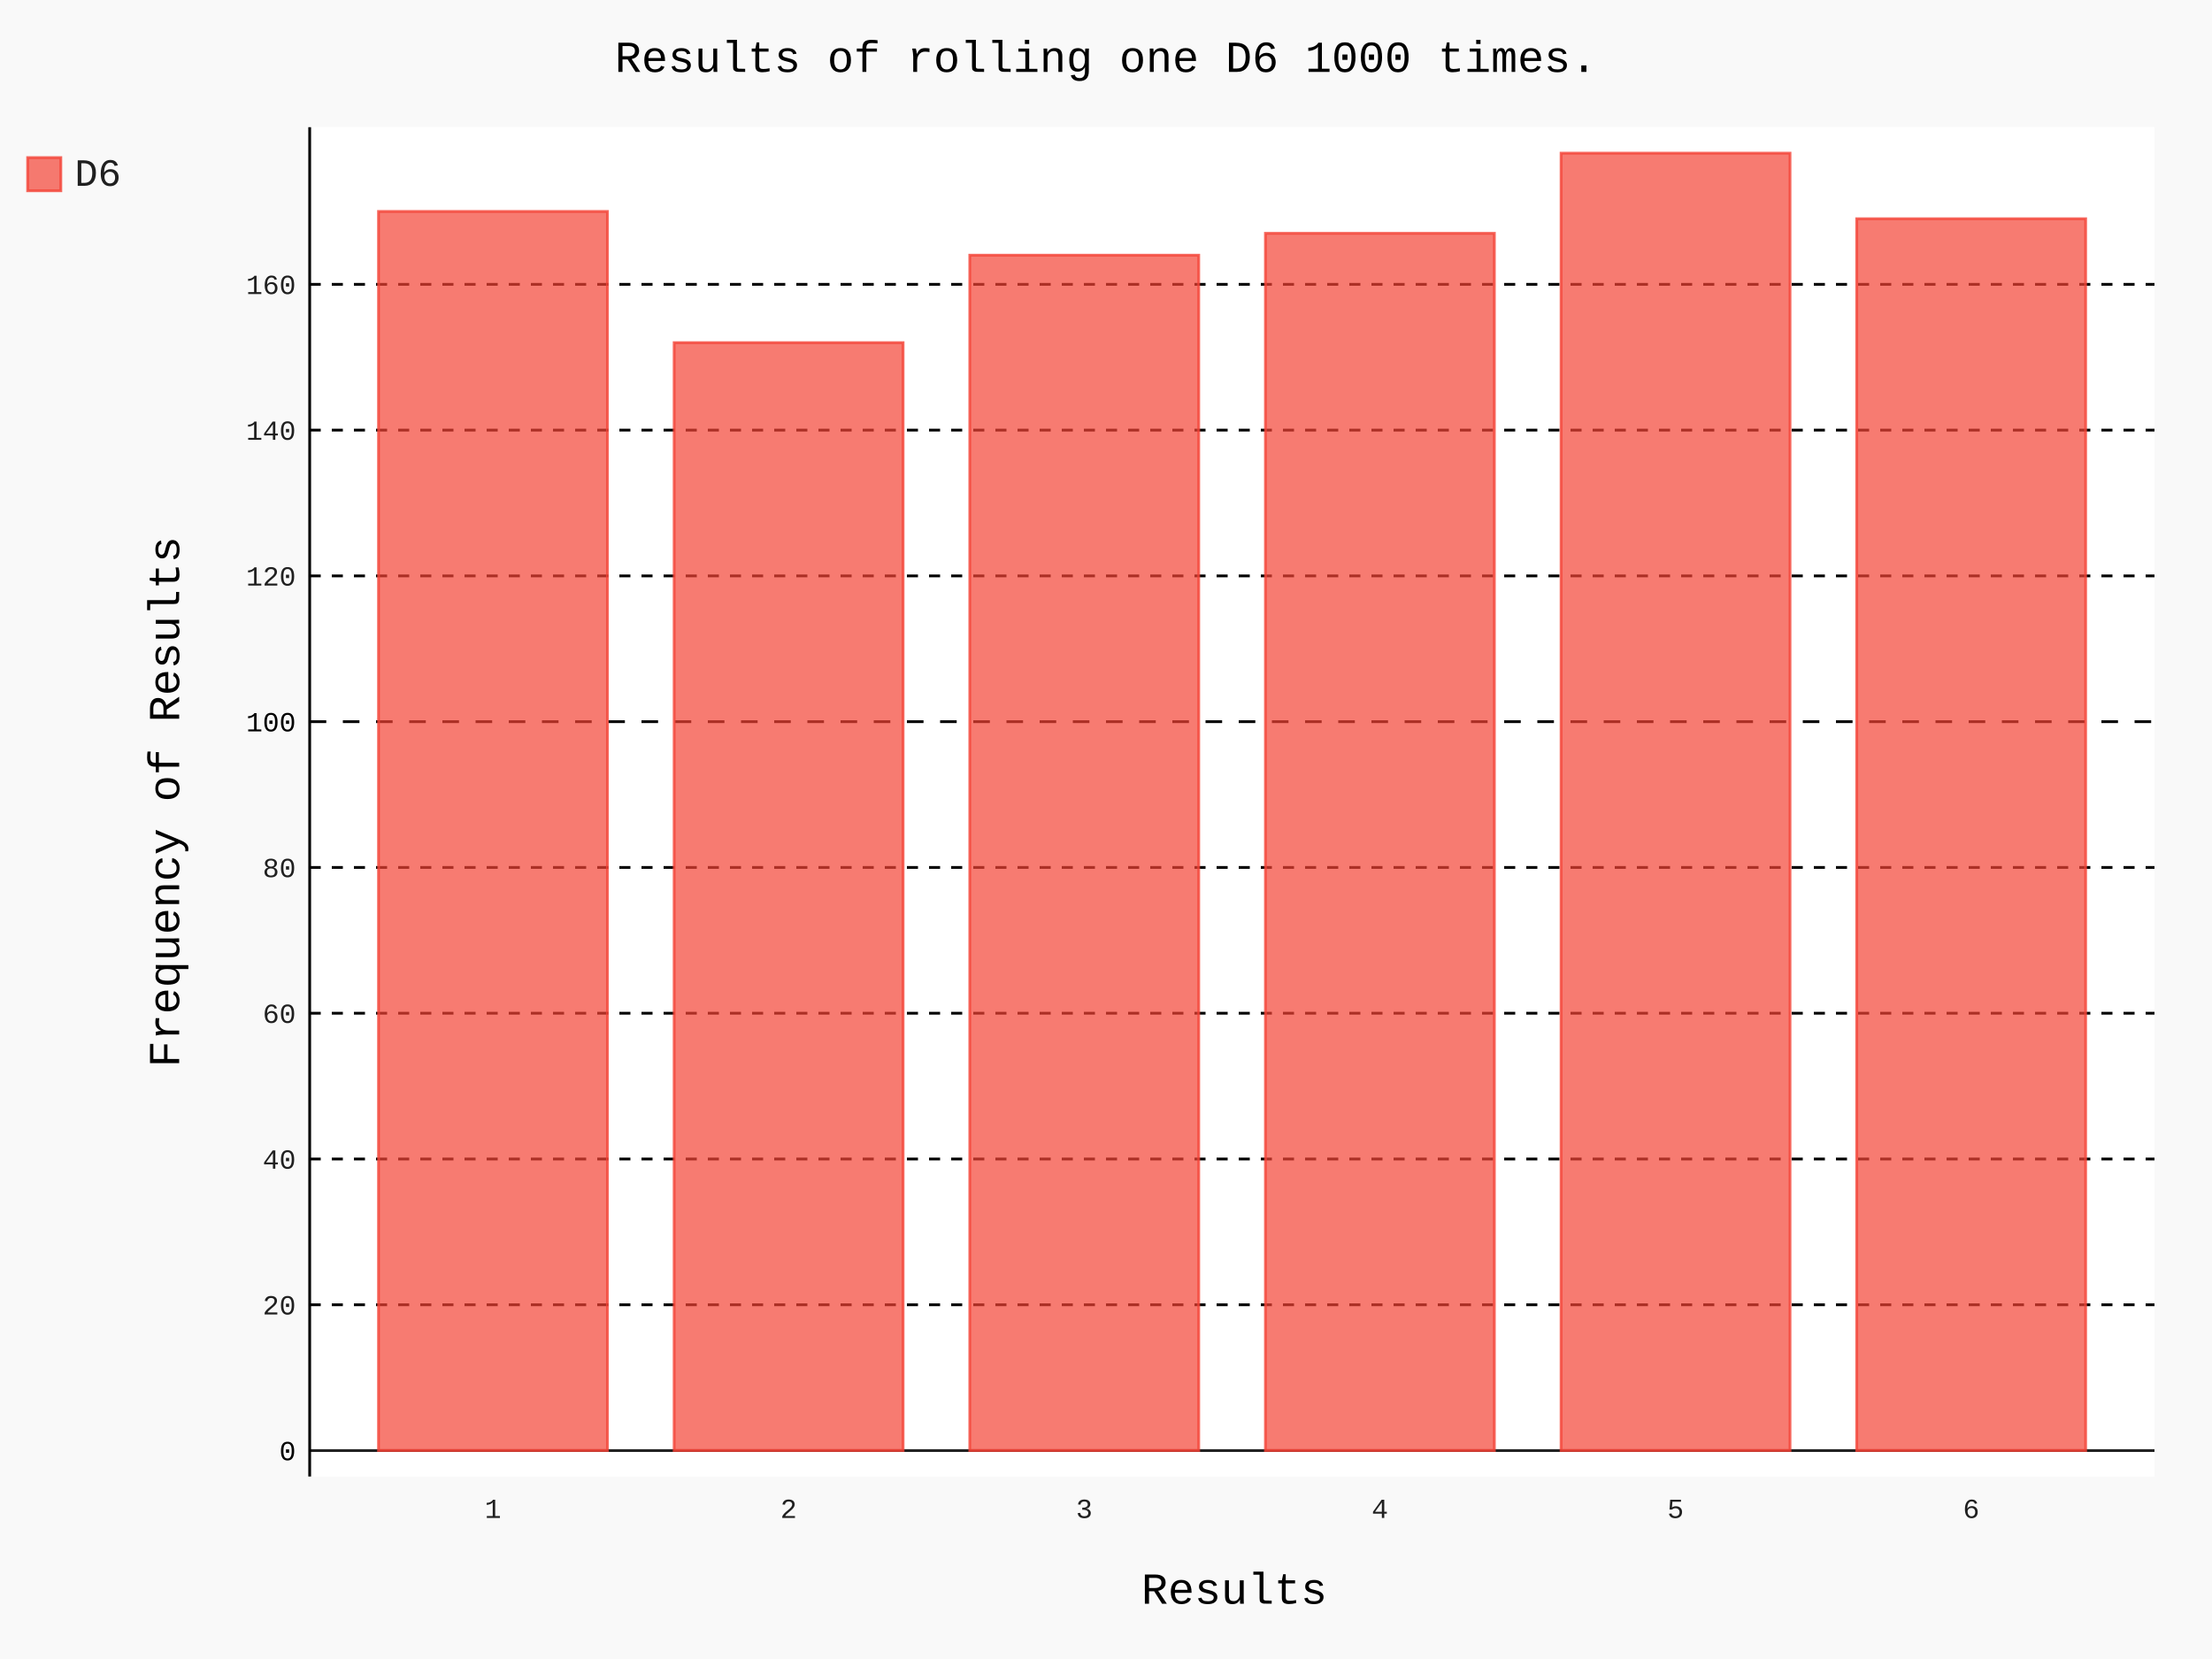
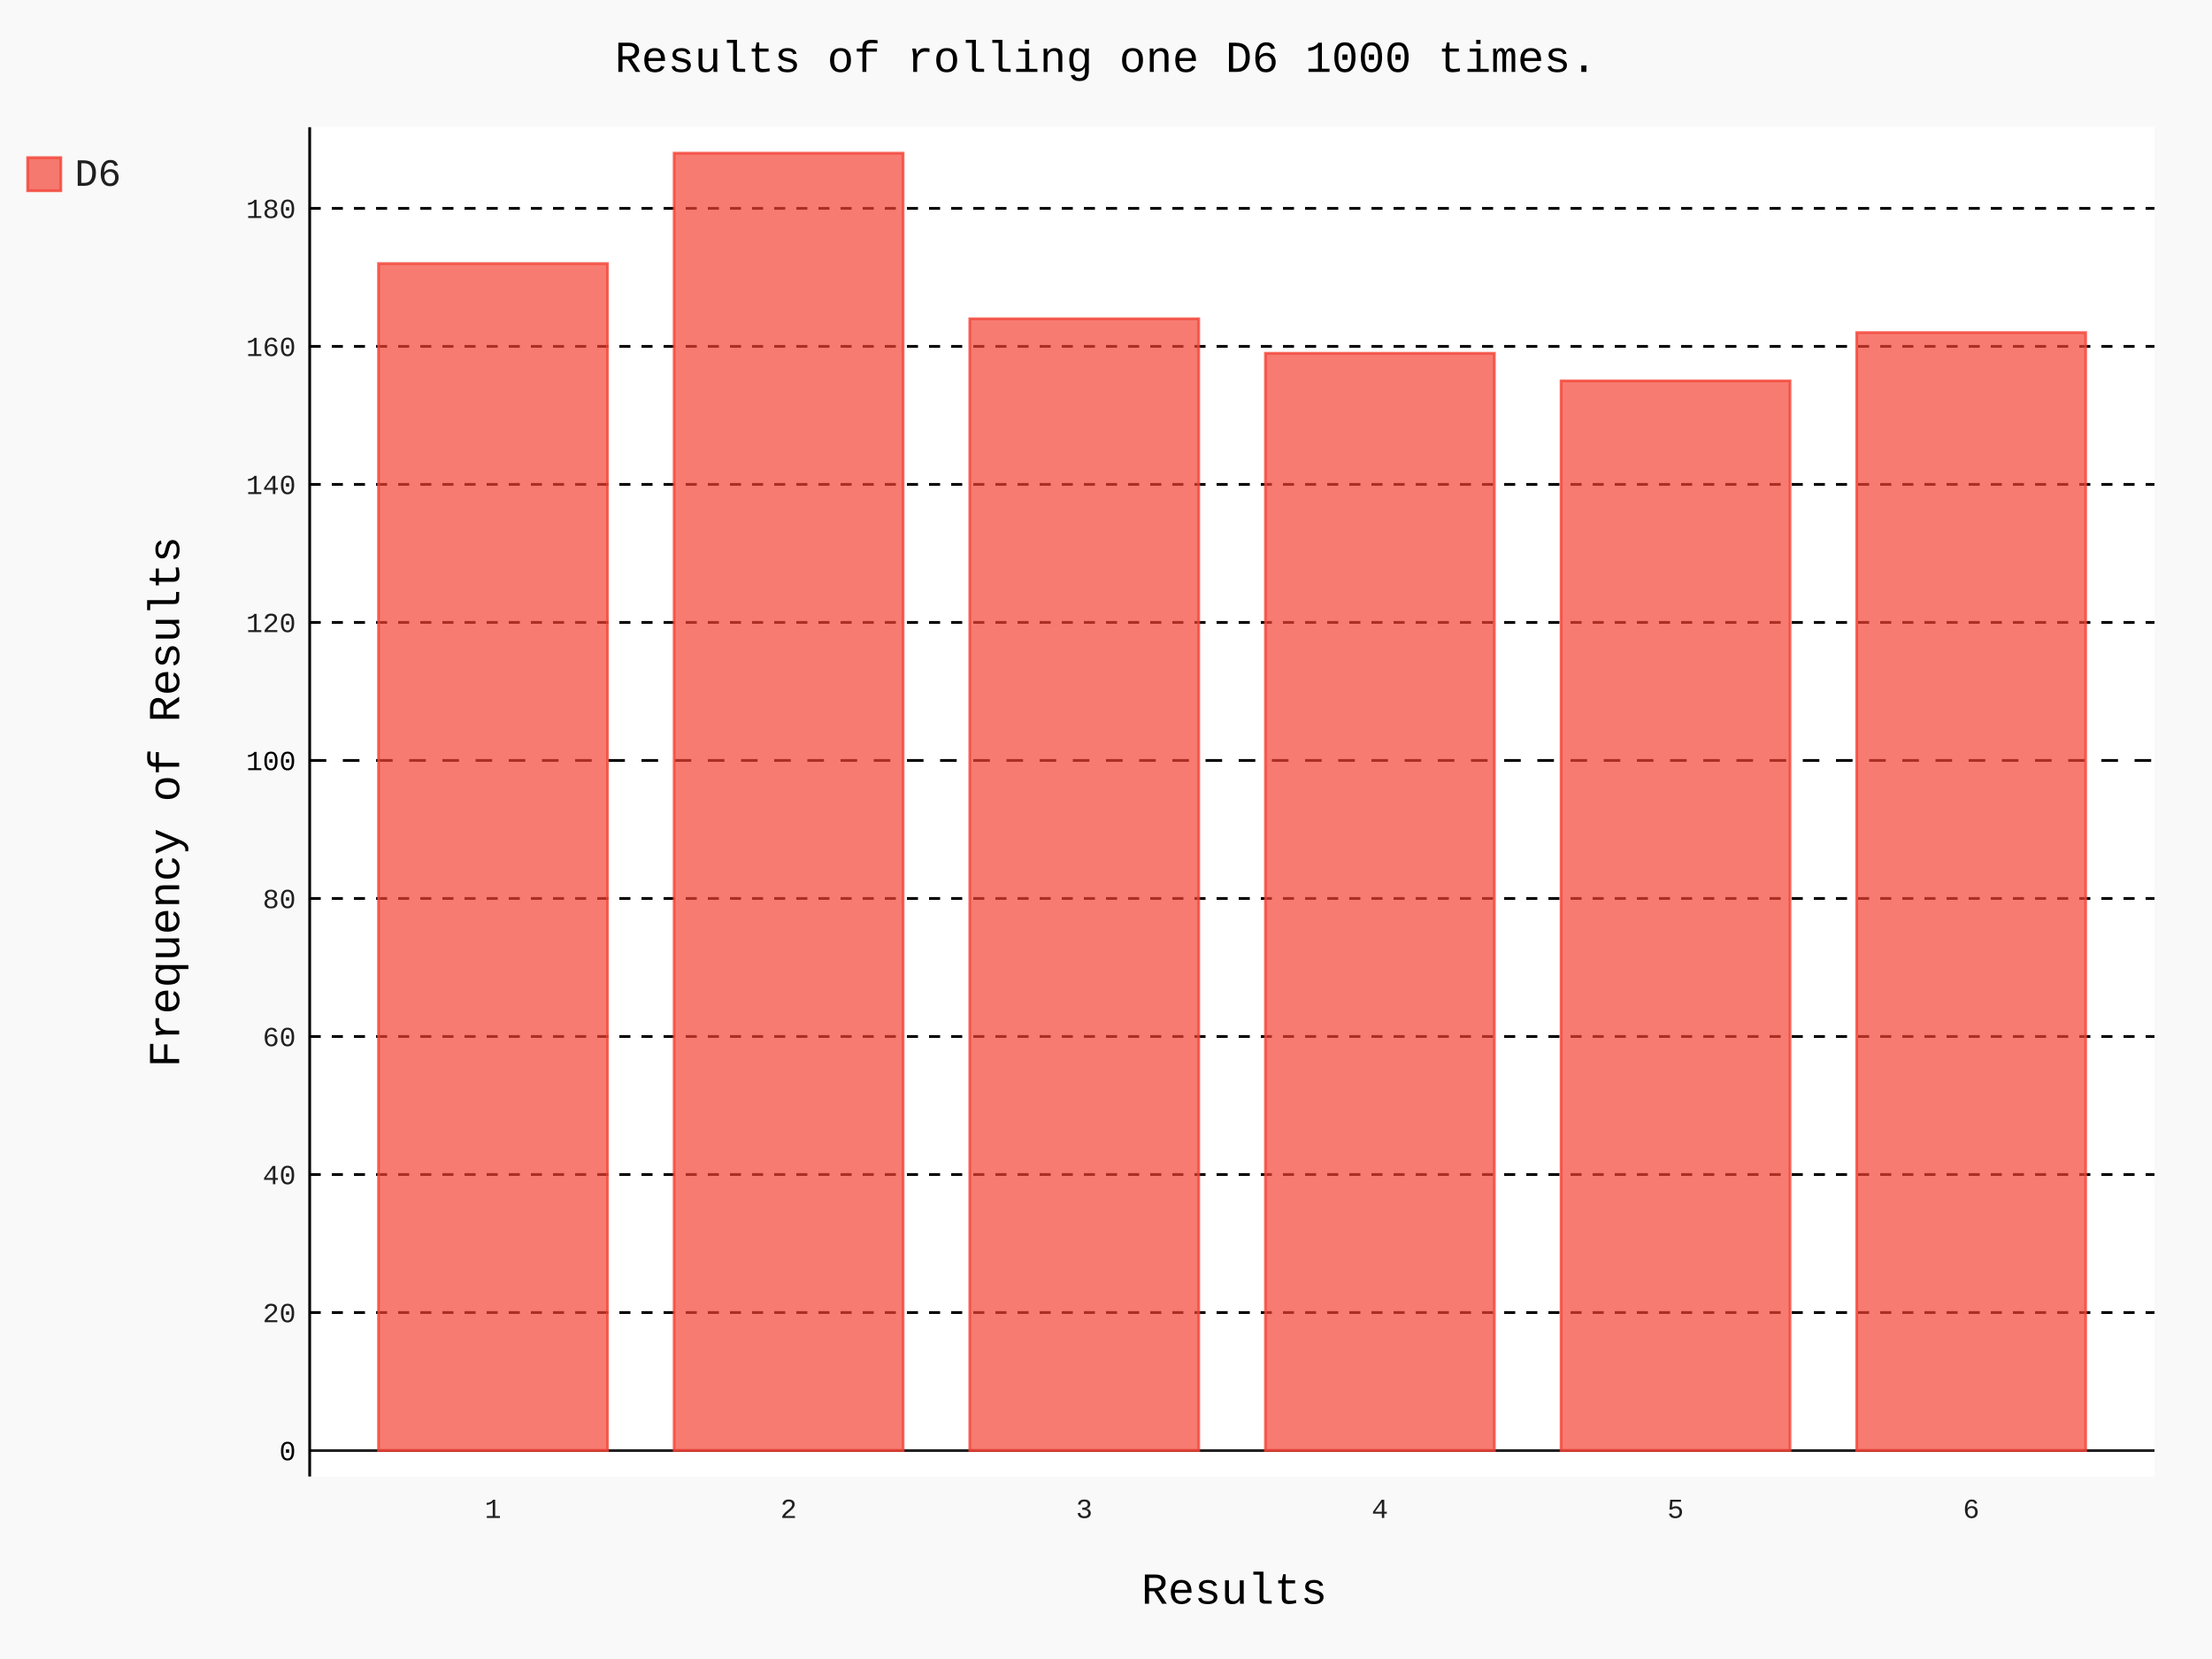
- <svg xmlns="http://www.w3.org/2000/svg" id="chart-a52bfd08-9f66-47a9-9ec5-6321836754e1" class="pygal-chart" viewBox="0 0 800 600">
+ <svg xmlns="http://www.w3.org/2000/svg" id="chart-e3e13f06-133a-40d8-a6a8-10fc4ef2b8c2" class="pygal-chart" viewBox="0 0 800 600">
  <defs>
-     <style type="text/css">#chart-a52bfd08-9f66-47a9-9ec5-6321836754e1{-webkit-user-select:none;-webkit-font-smoothing:antialiased;font-family:Consolas,"Liberation Mono",Menlo,Courier,monospace}#chart-a52bfd08-9f66-47a9-9ec5-6321836754e1 .title{font-family:Consolas,"Liberation Mono",Menlo,Courier,monospace;font-size:16px}#chart-a52bfd08-9f66-47a9-9ec5-6321836754e1 .legends .legend text{font-family:Consolas,"Liberation Mono",Menlo,Courier,monospace;font-size:14px}#chart-a52bfd08-9f66-47a9-9ec5-6321836754e1 .axis text{font-family:Consolas,"Liberation Mono",Menlo,Courier,monospace;font-size:10px}#chart-a52bfd08-9f66-47a9-9ec5-6321836754e1 .axis text.major{font-family:Consolas,"Liberation Mono",Menlo,Courier,monospace;font-size:10px}#chart-a52bfd08-9f66-47a9-9ec5-6321836754e1 .text-overlay text.value{font-family:Consolas,"Liberation Mono",Menlo,Courier,monospace;font-size:16px}#chart-a52bfd08-9f66-47a9-9ec5-6321836754e1 .text-overlay text.label{font-family:Consolas,"Liberation Mono",Menlo,Courier,monospace;font-size:10px}#chart-a52bfd08-9f66-47a9-9ec5-6321836754e1 .tooltip{font-family:Consolas,"Liberation Mono",Menlo,Courier,monospace;font-size:14px}#chart-a52bfd08-9f66-47a9-9ec5-6321836754e1 text.no_data{font-family:Consolas,"Liberation Mono",Menlo,Courier,monospace;font-size:64px}
- #chart-a52bfd08-9f66-47a9-9ec5-6321836754e1{background-color:rgba(249,249,249,1)}#chart-a52bfd08-9f66-47a9-9ec5-6321836754e1 path,#chart-a52bfd08-9f66-47a9-9ec5-6321836754e1 line,#chart-a52bfd08-9f66-47a9-9ec5-6321836754e1 rect,#chart-a52bfd08-9f66-47a9-9ec5-6321836754e1 circle{-webkit-transition:150ms;-moz-transition:150ms;transition:150ms}#chart-a52bfd08-9f66-47a9-9ec5-6321836754e1 .graph &gt; .background{fill:rgba(249,249,249,1)}#chart-a52bfd08-9f66-47a9-9ec5-6321836754e1 .plot &gt; .background{fill:rgba(255,255,255,1)}#chart-a52bfd08-9f66-47a9-9ec5-6321836754e1 .graph{fill:rgba(0,0,0,.87)}#chart-a52bfd08-9f66-47a9-9ec5-6321836754e1 text.no_data{fill:rgba(0,0,0,1)}#chart-a52bfd08-9f66-47a9-9ec5-6321836754e1 .title{fill:rgba(0,0,0,1)}#chart-a52bfd08-9f66-47a9-9ec5-6321836754e1 .legends .legend text{fill:rgba(0,0,0,.87)}#chart-a52bfd08-9f66-47a9-9ec5-6321836754e1 .legends .legend:hover text{fill:rgba(0,0,0,1)}#chart-a52bfd08-9f66-47a9-9ec5-6321836754e1 .axis .line{stroke:rgba(0,0,0,1)}#chart-a52bfd08-9f66-47a9-9ec5-6321836754e1 .axis .guide.line{stroke:rgba(0,0,0,.54)}#chart-a52bfd08-9f66-47a9-9ec5-6321836754e1 .axis .major.line{stroke:rgba(0,0,0,.87)}#chart-a52bfd08-9f66-47a9-9ec5-6321836754e1 .axis text.major{fill:rgba(0,0,0,1)}#chart-a52bfd08-9f66-47a9-9ec5-6321836754e1 .axis.y .guides:hover .guide.line,#chart-a52bfd08-9f66-47a9-9ec5-6321836754e1 .line-graph .axis.x .guides:hover .guide.line,#chart-a52bfd08-9f66-47a9-9ec5-6321836754e1 .stackedline-graph .axis.x .guides:hover .guide.line,#chart-a52bfd08-9f66-47a9-9ec5-6321836754e1 .xy-graph .axis.x .guides:hover .guide.line{stroke:rgba(0,0,0,1)}#chart-a52bfd08-9f66-47a9-9ec5-6321836754e1 .axis .guides:hover text{fill:rgba(0,0,0,1)}#chart-a52bfd08-9f66-47a9-9ec5-6321836754e1 .reactive{fill-opacity:.7;stroke-opacity:.8;stroke-width:1}#chart-a52bfd08-9f66-47a9-9ec5-6321836754e1 .ci{stroke:rgba(0,0,0,.87)}#chart-a52bfd08-9f66-47a9-9ec5-6321836754e1 .reactive.active,#chart-a52bfd08-9f66-47a9-9ec5-6321836754e1 .active .reactive{fill-opacity:.8;stroke-opacity:.9;stroke-width:4}#chart-a52bfd08-9f66-47a9-9ec5-6321836754e1 .ci .reactive.active{stroke-width:1.5}#chart-a52bfd08-9f66-47a9-9ec5-6321836754e1 .series text{fill:rgba(0,0,0,1)}#chart-a52bfd08-9f66-47a9-9ec5-6321836754e1 .tooltip rect{fill:rgba(255,255,255,1);stroke:rgba(0,0,0,1);-webkit-transition:opacity 150ms;-moz-transition:opacity 150ms;transition:opacity 150ms}#chart-a52bfd08-9f66-47a9-9ec5-6321836754e1 .tooltip .label{fill:rgba(0,0,0,.87)}#chart-a52bfd08-9f66-47a9-9ec5-6321836754e1 .tooltip .label{fill:rgba(0,0,0,.87)}#chart-a52bfd08-9f66-47a9-9ec5-6321836754e1 .tooltip .legend{font-size:.8em;fill:rgba(0,0,0,.54)}#chart-a52bfd08-9f66-47a9-9ec5-6321836754e1 .tooltip .x_label{font-size:.6em;fill:rgba(0,0,0,1)}#chart-a52bfd08-9f66-47a9-9ec5-6321836754e1 .tooltip .xlink{font-size:.5em;text-decoration:underline}#chart-a52bfd08-9f66-47a9-9ec5-6321836754e1 .tooltip .value{font-size:1.5em}#chart-a52bfd08-9f66-47a9-9ec5-6321836754e1 .bound{font-size:.5em}#chart-a52bfd08-9f66-47a9-9ec5-6321836754e1 .max-value{font-size:.75em;fill:rgba(0,0,0,.54)}#chart-a52bfd08-9f66-47a9-9ec5-6321836754e1 .map-element{fill:rgba(255,255,255,1);stroke:rgba(0,0,0,.54) !important}#chart-a52bfd08-9f66-47a9-9ec5-6321836754e1 .map-element .reactive{fill-opacity:inherit;stroke-opacity:inherit}#chart-a52bfd08-9f66-47a9-9ec5-6321836754e1 .color-0,#chart-a52bfd08-9f66-47a9-9ec5-6321836754e1 .color-0 a:visited{stroke:#F44336;fill:#F44336}#chart-a52bfd08-9f66-47a9-9ec5-6321836754e1 .text-overlay .color-0 text{fill:black}
- #chart-a52bfd08-9f66-47a9-9ec5-6321836754e1 text.no_data{text-anchor:middle}#chart-a52bfd08-9f66-47a9-9ec5-6321836754e1 .guide.line{fill:none}#chart-a52bfd08-9f66-47a9-9ec5-6321836754e1 .centered{text-anchor:middle}#chart-a52bfd08-9f66-47a9-9ec5-6321836754e1 .title{text-anchor:middle}#chart-a52bfd08-9f66-47a9-9ec5-6321836754e1 .legends .legend text{fill-opacity:1}#chart-a52bfd08-9f66-47a9-9ec5-6321836754e1 .axis.x text{text-anchor:middle}#chart-a52bfd08-9f66-47a9-9ec5-6321836754e1 .axis.x:not(.web) text[transform]{text-anchor:start}#chart-a52bfd08-9f66-47a9-9ec5-6321836754e1 .axis.x:not(.web) text[transform].backwards{text-anchor:end}#chart-a52bfd08-9f66-47a9-9ec5-6321836754e1 .axis.y text{text-anchor:end}#chart-a52bfd08-9f66-47a9-9ec5-6321836754e1 .axis.y text[transform].backwards{text-anchor:start}#chart-a52bfd08-9f66-47a9-9ec5-6321836754e1 .axis.y2 text{text-anchor:start}#chart-a52bfd08-9f66-47a9-9ec5-6321836754e1 .axis.y2 text[transform].backwards{text-anchor:end}#chart-a52bfd08-9f66-47a9-9ec5-6321836754e1 .axis .guide.line{stroke-dasharray:4,4;stroke:black}#chart-a52bfd08-9f66-47a9-9ec5-6321836754e1 .axis .major.guide.line{stroke-dasharray:6,6;stroke:black}#chart-a52bfd08-9f66-47a9-9ec5-6321836754e1 .horizontal .axis.y .guide.line,#chart-a52bfd08-9f66-47a9-9ec5-6321836754e1 .horizontal .axis.y2 .guide.line,#chart-a52bfd08-9f66-47a9-9ec5-6321836754e1 .vertical .axis.x .guide.line{opacity:0}#chart-a52bfd08-9f66-47a9-9ec5-6321836754e1 .horizontal .axis.always_show .guide.line,#chart-a52bfd08-9f66-47a9-9ec5-6321836754e1 .vertical .axis.always_show .guide.line{opacity:1 !important}#chart-a52bfd08-9f66-47a9-9ec5-6321836754e1 .axis.y .guides:hover .guide.line,#chart-a52bfd08-9f66-47a9-9ec5-6321836754e1 .axis.y2 .guides:hover .guide.line,#chart-a52bfd08-9f66-47a9-9ec5-6321836754e1 .axis.x .guides:hover .guide.line{opacity:1}#chart-a52bfd08-9f66-47a9-9ec5-6321836754e1 .axis .guides:hover text{opacity:1}#chart-a52bfd08-9f66-47a9-9ec5-6321836754e1 .nofill{fill:none}#chart-a52bfd08-9f66-47a9-9ec5-6321836754e1 .subtle-fill{fill-opacity:.2}#chart-a52bfd08-9f66-47a9-9ec5-6321836754e1 .dot{stroke-width:1px;fill-opacity:1;stroke-opacity:1}#chart-a52bfd08-9f66-47a9-9ec5-6321836754e1 .dot.active{stroke-width:5px}#chart-a52bfd08-9f66-47a9-9ec5-6321836754e1 .dot.negative{fill:transparent}#chart-a52bfd08-9f66-47a9-9ec5-6321836754e1 text,#chart-a52bfd08-9f66-47a9-9ec5-6321836754e1 tspan{stroke:none !important}#chart-a52bfd08-9f66-47a9-9ec5-6321836754e1 .series text.active{opacity:1}#chart-a52bfd08-9f66-47a9-9ec5-6321836754e1 .tooltip rect{fill-opacity:.95;stroke-width:.5}#chart-a52bfd08-9f66-47a9-9ec5-6321836754e1 .tooltip text{fill-opacity:1}#chart-a52bfd08-9f66-47a9-9ec5-6321836754e1 .showable{visibility:hidden}#chart-a52bfd08-9f66-47a9-9ec5-6321836754e1 .showable.shown{visibility:visible}#chart-a52bfd08-9f66-47a9-9ec5-6321836754e1 .gauge-background{fill:rgba(229,229,229,1);stroke:none}#chart-a52bfd08-9f66-47a9-9ec5-6321836754e1 .bg-lines{stroke:rgba(249,249,249,1);stroke-width:2px}</style>
+     <style type="text/css">#chart-e3e13f06-133a-40d8-a6a8-10fc4ef2b8c2{-webkit-user-select:none;-webkit-font-smoothing:antialiased;font-family:Consolas,"Liberation Mono",Menlo,Courier,monospace}#chart-e3e13f06-133a-40d8-a6a8-10fc4ef2b8c2 .title{font-family:Consolas,"Liberation Mono",Menlo,Courier,monospace;font-size:16px}#chart-e3e13f06-133a-40d8-a6a8-10fc4ef2b8c2 .legends .legend text{font-family:Consolas,"Liberation Mono",Menlo,Courier,monospace;font-size:14px}#chart-e3e13f06-133a-40d8-a6a8-10fc4ef2b8c2 .axis text{font-family:Consolas,"Liberation Mono",Menlo,Courier,monospace;font-size:10px}#chart-e3e13f06-133a-40d8-a6a8-10fc4ef2b8c2 .axis text.major{font-family:Consolas,"Liberation Mono",Menlo,Courier,monospace;font-size:10px}#chart-e3e13f06-133a-40d8-a6a8-10fc4ef2b8c2 .text-overlay text.value{font-family:Consolas,"Liberation Mono",Menlo,Courier,monospace;font-size:16px}#chart-e3e13f06-133a-40d8-a6a8-10fc4ef2b8c2 .text-overlay text.label{font-family:Consolas,"Liberation Mono",Menlo,Courier,monospace;font-size:10px}#chart-e3e13f06-133a-40d8-a6a8-10fc4ef2b8c2 .tooltip{font-family:Consolas,"Liberation Mono",Menlo,Courier,monospace;font-size:14px}#chart-e3e13f06-133a-40d8-a6a8-10fc4ef2b8c2 text.no_data{font-family:Consolas,"Liberation Mono",Menlo,Courier,monospace;font-size:64px}
+ #chart-e3e13f06-133a-40d8-a6a8-10fc4ef2b8c2{background-color:rgba(249,249,249,1)}#chart-e3e13f06-133a-40d8-a6a8-10fc4ef2b8c2 path,#chart-e3e13f06-133a-40d8-a6a8-10fc4ef2b8c2 line,#chart-e3e13f06-133a-40d8-a6a8-10fc4ef2b8c2 rect,#chart-e3e13f06-133a-40d8-a6a8-10fc4ef2b8c2 circle{-webkit-transition:150ms;-moz-transition:150ms;transition:150ms}#chart-e3e13f06-133a-40d8-a6a8-10fc4ef2b8c2 .graph &gt; .background{fill:rgba(249,249,249,1)}#chart-e3e13f06-133a-40d8-a6a8-10fc4ef2b8c2 .plot &gt; .background{fill:rgba(255,255,255,1)}#chart-e3e13f06-133a-40d8-a6a8-10fc4ef2b8c2 .graph{fill:rgba(0,0,0,.87)}#chart-e3e13f06-133a-40d8-a6a8-10fc4ef2b8c2 text.no_data{fill:rgba(0,0,0,1)}#chart-e3e13f06-133a-40d8-a6a8-10fc4ef2b8c2 .title{fill:rgba(0,0,0,1)}#chart-e3e13f06-133a-40d8-a6a8-10fc4ef2b8c2 .legends .legend text{fill:rgba(0,0,0,.87)}#chart-e3e13f06-133a-40d8-a6a8-10fc4ef2b8c2 .legends .legend:hover text{fill:rgba(0,0,0,1)}#chart-e3e13f06-133a-40d8-a6a8-10fc4ef2b8c2 .axis .line{stroke:rgba(0,0,0,1)}#chart-e3e13f06-133a-40d8-a6a8-10fc4ef2b8c2 .axis .guide.line{stroke:rgba(0,0,0,.54)}#chart-e3e13f06-133a-40d8-a6a8-10fc4ef2b8c2 .axis .major.line{stroke:rgba(0,0,0,.87)}#chart-e3e13f06-133a-40d8-a6a8-10fc4ef2b8c2 .axis text.major{fill:rgba(0,0,0,1)}#chart-e3e13f06-133a-40d8-a6a8-10fc4ef2b8c2 .axis.y .guides:hover .guide.line,#chart-e3e13f06-133a-40d8-a6a8-10fc4ef2b8c2 .line-graph .axis.x .guides:hover .guide.line,#chart-e3e13f06-133a-40d8-a6a8-10fc4ef2b8c2 .stackedline-graph .axis.x .guides:hover .guide.line,#chart-e3e13f06-133a-40d8-a6a8-10fc4ef2b8c2 .xy-graph .axis.x .guides:hover .guide.line{stroke:rgba(0,0,0,1)}#chart-e3e13f06-133a-40d8-a6a8-10fc4ef2b8c2 .axis .guides:hover text{fill:rgba(0,0,0,1)}#chart-e3e13f06-133a-40d8-a6a8-10fc4ef2b8c2 .reactive{fill-opacity:.7;stroke-opacity:.8;stroke-width:1}#chart-e3e13f06-133a-40d8-a6a8-10fc4ef2b8c2 .ci{stroke:rgba(0,0,0,.87)}#chart-e3e13f06-133a-40d8-a6a8-10fc4ef2b8c2 .reactive.active,#chart-e3e13f06-133a-40d8-a6a8-10fc4ef2b8c2 .active .reactive{fill-opacity:.8;stroke-opacity:.9;stroke-width:4}#chart-e3e13f06-133a-40d8-a6a8-10fc4ef2b8c2 .ci .reactive.active{stroke-width:1.5}#chart-e3e13f06-133a-40d8-a6a8-10fc4ef2b8c2 .series text{fill:rgba(0,0,0,1)}#chart-e3e13f06-133a-40d8-a6a8-10fc4ef2b8c2 .tooltip rect{fill:rgba(255,255,255,1);stroke:rgba(0,0,0,1);-webkit-transition:opacity 150ms;-moz-transition:opacity 150ms;transition:opacity 150ms}#chart-e3e13f06-133a-40d8-a6a8-10fc4ef2b8c2 .tooltip .label{fill:rgba(0,0,0,.87)}#chart-e3e13f06-133a-40d8-a6a8-10fc4ef2b8c2 .tooltip .label{fill:rgba(0,0,0,.87)}#chart-e3e13f06-133a-40d8-a6a8-10fc4ef2b8c2 .tooltip .legend{font-size:.8em;fill:rgba(0,0,0,.54)}#chart-e3e13f06-133a-40d8-a6a8-10fc4ef2b8c2 .tooltip .x_label{font-size:.6em;fill:rgba(0,0,0,1)}#chart-e3e13f06-133a-40d8-a6a8-10fc4ef2b8c2 .tooltip .xlink{font-size:.5em;text-decoration:underline}#chart-e3e13f06-133a-40d8-a6a8-10fc4ef2b8c2 .tooltip .value{font-size:1.5em}#chart-e3e13f06-133a-40d8-a6a8-10fc4ef2b8c2 .bound{font-size:.5em}#chart-e3e13f06-133a-40d8-a6a8-10fc4ef2b8c2 .max-value{font-size:.75em;fill:rgba(0,0,0,.54)}#chart-e3e13f06-133a-40d8-a6a8-10fc4ef2b8c2 .map-element{fill:rgba(255,255,255,1);stroke:rgba(0,0,0,.54) !important}#chart-e3e13f06-133a-40d8-a6a8-10fc4ef2b8c2 .map-element .reactive{fill-opacity:inherit;stroke-opacity:inherit}#chart-e3e13f06-133a-40d8-a6a8-10fc4ef2b8c2 .color-0,#chart-e3e13f06-133a-40d8-a6a8-10fc4ef2b8c2 .color-0 a:visited{stroke:#F44336;fill:#F44336}#chart-e3e13f06-133a-40d8-a6a8-10fc4ef2b8c2 .text-overlay .color-0 text{fill:black}
+ #chart-e3e13f06-133a-40d8-a6a8-10fc4ef2b8c2 text.no_data{text-anchor:middle}#chart-e3e13f06-133a-40d8-a6a8-10fc4ef2b8c2 .guide.line{fill:none}#chart-e3e13f06-133a-40d8-a6a8-10fc4ef2b8c2 .centered{text-anchor:middle}#chart-e3e13f06-133a-40d8-a6a8-10fc4ef2b8c2 .title{text-anchor:middle}#chart-e3e13f06-133a-40d8-a6a8-10fc4ef2b8c2 .legends .legend text{fill-opacity:1}#chart-e3e13f06-133a-40d8-a6a8-10fc4ef2b8c2 .axis.x text{text-anchor:middle}#chart-e3e13f06-133a-40d8-a6a8-10fc4ef2b8c2 .axis.x:not(.web) text[transform]{text-anchor:start}#chart-e3e13f06-133a-40d8-a6a8-10fc4ef2b8c2 .axis.x:not(.web) text[transform].backwards{text-anchor:end}#chart-e3e13f06-133a-40d8-a6a8-10fc4ef2b8c2 .axis.y text{text-anchor:end}#chart-e3e13f06-133a-40d8-a6a8-10fc4ef2b8c2 .axis.y text[transform].backwards{text-anchor:start}#chart-e3e13f06-133a-40d8-a6a8-10fc4ef2b8c2 .axis.y2 text{text-anchor:start}#chart-e3e13f06-133a-40d8-a6a8-10fc4ef2b8c2 .axis.y2 text[transform].backwards{text-anchor:end}#chart-e3e13f06-133a-40d8-a6a8-10fc4ef2b8c2 .axis .guide.line{stroke-dasharray:4,4;stroke:black}#chart-e3e13f06-133a-40d8-a6a8-10fc4ef2b8c2 .axis .major.guide.line{stroke-dasharray:6,6;stroke:black}#chart-e3e13f06-133a-40d8-a6a8-10fc4ef2b8c2 .horizontal .axis.y .guide.line,#chart-e3e13f06-133a-40d8-a6a8-10fc4ef2b8c2 .horizontal .axis.y2 .guide.line,#chart-e3e13f06-133a-40d8-a6a8-10fc4ef2b8c2 .vertical .axis.x .guide.line{opacity:0}#chart-e3e13f06-133a-40d8-a6a8-10fc4ef2b8c2 .horizontal .axis.always_show .guide.line,#chart-e3e13f06-133a-40d8-a6a8-10fc4ef2b8c2 .vertical .axis.always_show .guide.line{opacity:1 !important}#chart-e3e13f06-133a-40d8-a6a8-10fc4ef2b8c2 .axis.y .guides:hover .guide.line,#chart-e3e13f06-133a-40d8-a6a8-10fc4ef2b8c2 .axis.y2 .guides:hover .guide.line,#chart-e3e13f06-133a-40d8-a6a8-10fc4ef2b8c2 .axis.x .guides:hover .guide.line{opacity:1}#chart-e3e13f06-133a-40d8-a6a8-10fc4ef2b8c2 .axis .guides:hover text{opacity:1}#chart-e3e13f06-133a-40d8-a6a8-10fc4ef2b8c2 .nofill{fill:none}#chart-e3e13f06-133a-40d8-a6a8-10fc4ef2b8c2 .subtle-fill{fill-opacity:.2}#chart-e3e13f06-133a-40d8-a6a8-10fc4ef2b8c2 .dot{stroke-width:1px;fill-opacity:1;stroke-opacity:1}#chart-e3e13f06-133a-40d8-a6a8-10fc4ef2b8c2 .dot.active{stroke-width:5px}#chart-e3e13f06-133a-40d8-a6a8-10fc4ef2b8c2 .dot.negative{fill:transparent}#chart-e3e13f06-133a-40d8-a6a8-10fc4ef2b8c2 text,#chart-e3e13f06-133a-40d8-a6a8-10fc4ef2b8c2 tspan{stroke:none !important}#chart-e3e13f06-133a-40d8-a6a8-10fc4ef2b8c2 .series text.active{opacity:1}#chart-e3e13f06-133a-40d8-a6a8-10fc4ef2b8c2 .tooltip rect{fill-opacity:.95;stroke-width:.5}#chart-e3e13f06-133a-40d8-a6a8-10fc4ef2b8c2 .tooltip text{fill-opacity:1}#chart-e3e13f06-133a-40d8-a6a8-10fc4ef2b8c2 .showable{visibility:hidden}#chart-e3e13f06-133a-40d8-a6a8-10fc4ef2b8c2 .showable.shown{visibility:visible}#chart-e3e13f06-133a-40d8-a6a8-10fc4ef2b8c2 .gauge-background{fill:rgba(229,229,229,1);stroke:none}#chart-e3e13f06-133a-40d8-a6a8-10fc4ef2b8c2 .bg-lines{stroke:rgba(249,249,249,1);stroke-width:2px}</style>
  </defs>
  <g class="graph bar-graph vertical">
    <rect x="0" y="0" width="800" height="600" class="background" />
    <g transform="translate(112, 46)" class="plot">
      <rect x="0" y="0" width="667.2" height="488" class="background" />
      <g class="axis y always_show">
        <g class="guides">
          <path d="M0 478.615 h667.2" class="axis major line" />
          <text x="-5" y="482.115" class="major">0</text>
        </g>
        <g class="guides">
-           <path d="M0 425.893 h667.2" class="guide line" />
-           <text x="-5" y="429.393" class="">20</text>
+           <path d="M0 428.697 h667.2" class="guide line" />
+           <text x="-5" y="432.197" class="">20</text>
        </g>
        <g class="guides">
-           <path d="M0 373.17 h667.2" class="guide line" />
-           <text x="-5" y="376.67" class="">40</text>
+           <path d="M0 378.779 h667.2" class="guide line" />
+           <text x="-5" y="382.279" class="">40</text>
        </g>
        <g class="guides">
-           <path d="M0 320.448 h667.2" class="guide line" />
-           <text x="-5" y="323.948" class="">60</text>
+           <path d="M0 328.861 h667.2" class="guide line" />
+           <text x="-5" y="332.361" class="">60</text>
        </g>
        <g class="guides">
-           <path d="M0 267.725 h667.2" class="guide line" />
-           <text x="-5" y="271.225" class="">80</text>
+           <path d="M0 278.943 h667.2" class="guide line" />
+           <text x="-5" y="282.443" class="">80</text>
        </g>
        <g class="guides">
-           <path d="M0 215.003 h667.2" class="major guide line" />
-           <text x="-5" y="218.503" class="major">100</text>
+           <path d="M0 229.025 h667.2" class="major guide line" />
+           <text x="-5" y="232.525" class="major">100</text>
        </g>
        <g class="guides">
-           <path d="M0 162.28 h667.2" class="guide line" />
-           <text x="-5" y="165.78" class="">120</text>
+           <path d="M0 179.106 h667.2" class="guide line" />
+           <text x="-5" y="182.606" class="">120</text>
        </g>
        <g class="guides">
-           <path d="M0 109.557 h667.2" class="guide line" />
-           <text x="-5" y="113.057" class="">140</text>
+           <path d="M0 129.188 h667.2" class="guide line" />
+           <text x="-5" y="132.688" class="">140</text>
        </g>
        <g class="guides">
-           <path d="M0 56.835 h667.2" class="guide line" />
-           <text x="-5" y="60.335" class="">160</text>
+           <path d="M0 79.27 h667.2" class="guide line" />
+           <text x="-5" y="82.77" class="">160</text>
+         </g>
+         <g class="guides">
+           <path d="M0 29.352 h667.2" class="guide line" />
+           <text x="-5" y="32.852" class="">180</text>
        </g>
      </g>
      <g class="axis x">
        <path d="M0 0 v488" class="line" />
        <g class="guides">
          <path d="M66.292 0 v488" class="guide line" />
          <text x="66.292" y="503.0" class="">1</text>
        </g>
        <g class="guides">
          <path d="M173.215 0 v488" class="guide line" />
          <text x="173.215" y="503.0" class="">2</text>
        </g>
        <g class="guides">
          <path d="M280.138 0 v488" class="guide line" />
          <text x="280.138" y="503.0" class="">3</text>
        </g>
        <g class="guides">
          <path d="M387.062 0 v488" class="guide line" />
          <text x="387.062" y="503.0" class="">4</text>
        </g>
        <g class="guides">
          <path d="M493.985 0 v488" class="guide line" />
          <text x="493.985" y="503.0" class="">5</text>
        </g>
        <g class="guides">
          <path d="M600.908 0 v488" class="guide line" />
          <text x="600.908" y="503.0" class="">6</text>
        </g>
      </g>
      <g class="series serie-0 color-0">
        <g class="bars">
          <g class="bar">
-             <rect x="24.892" y="30.474" rx="0" ry="0" width="82.801" height="448.142" class="rect reactive tooltip-trigger" />
+             <rect x="24.892" y="49.319" rx="0" ry="0" width="82.801" height="429.296" class="rect reactive tooltip-trigger" />
          </g>
          <g class="bar">
-             <rect x="131.815" y="77.924" rx="0" ry="0" width="82.801" height="400.691" class="rect reactive tooltip-trigger" />
+             <rect x="131.815" y="9.385" rx="0" ry="0" width="82.801" height="469.231" class="rect reactive tooltip-trigger" />
          </g>
          <g class="bar">
-             <rect x="238.738" y="46.29" rx="0" ry="0" width="82.801" height="432.325" class="rect reactive tooltip-trigger" />
+             <rect x="238.738" y="69.286" rx="0" ry="0" width="82.801" height="409.329" class="rect reactive tooltip-trigger" />
          </g>
          <g class="bar">
-             <rect x="345.661" y="38.382" rx="0" ry="0" width="82.801" height="440.233" class="rect reactive tooltip-trigger" />
+             <rect x="345.661" y="81.766" rx="0" ry="0" width="82.801" height="396.849" class="rect reactive tooltip-trigger" />
          </g>
          <g class="bar">
-             <rect x="452.584" y="9.385" rx="0" ry="0" width="82.801" height="469.231" class="rect reactive tooltip-trigger" />
+             <rect x="452.584" y="91.75" rx="0" ry="0" width="82.801" height="386.866" class="rect reactive tooltip-trigger" />
          </g>
          <g class="bar">
-             <rect x="559.507" y="33.11" rx="0" ry="0" width="82.801" height="445.506" class="rect reactive tooltip-trigger" />
+             <rect x="559.507" y="74.278" rx="0" ry="0" width="82.801" height="404.337" class="rect reactive tooltip-trigger" />
          </g>
        </g>
      </g>
    </g>
    <g class="titles">
      <text x="400.0" y="26" class="title plot_title">Results of rolling one D6 1000 times.</text>
      <text x="446.4" y="580" class="title">Results</text>
      <text x="38.8" y="316.0" class="title" transform="rotate(-90 38.8 290)">Frequency of Results</text>
    </g>
    <g transform="translate(112, 46)" class="plot overlay">
      <g class="series serie-0 color-0" />
    </g>
    <g transform="translate(112, 46)" class="plot text-overlay">
      <g class="series serie-0 color-0" />
    </g>
    <g transform="translate(112, 46)" class="plot tooltip-overlay">
      <g transform="translate(0 0)" style="opacity: 0" class="tooltip">
        <rect rx="0" ry="0" width="0" height="0" class="tooltip-box" />
        <g class="text" />
      </g>
    </g>
    <g transform="translate(10, 56)" class="legends">
      <g id="activate-serie-0" class="legend reactive activate-serie">
        <rect x="0.0" y="1.0" width="12" height="12" class="color-0 reactive" />
        <text x="17.0" y="11.2">D6</text>
      </g>
    </g>
    <g transform="translate(790, 56)" class="legends" />
  </g>
</svg>
